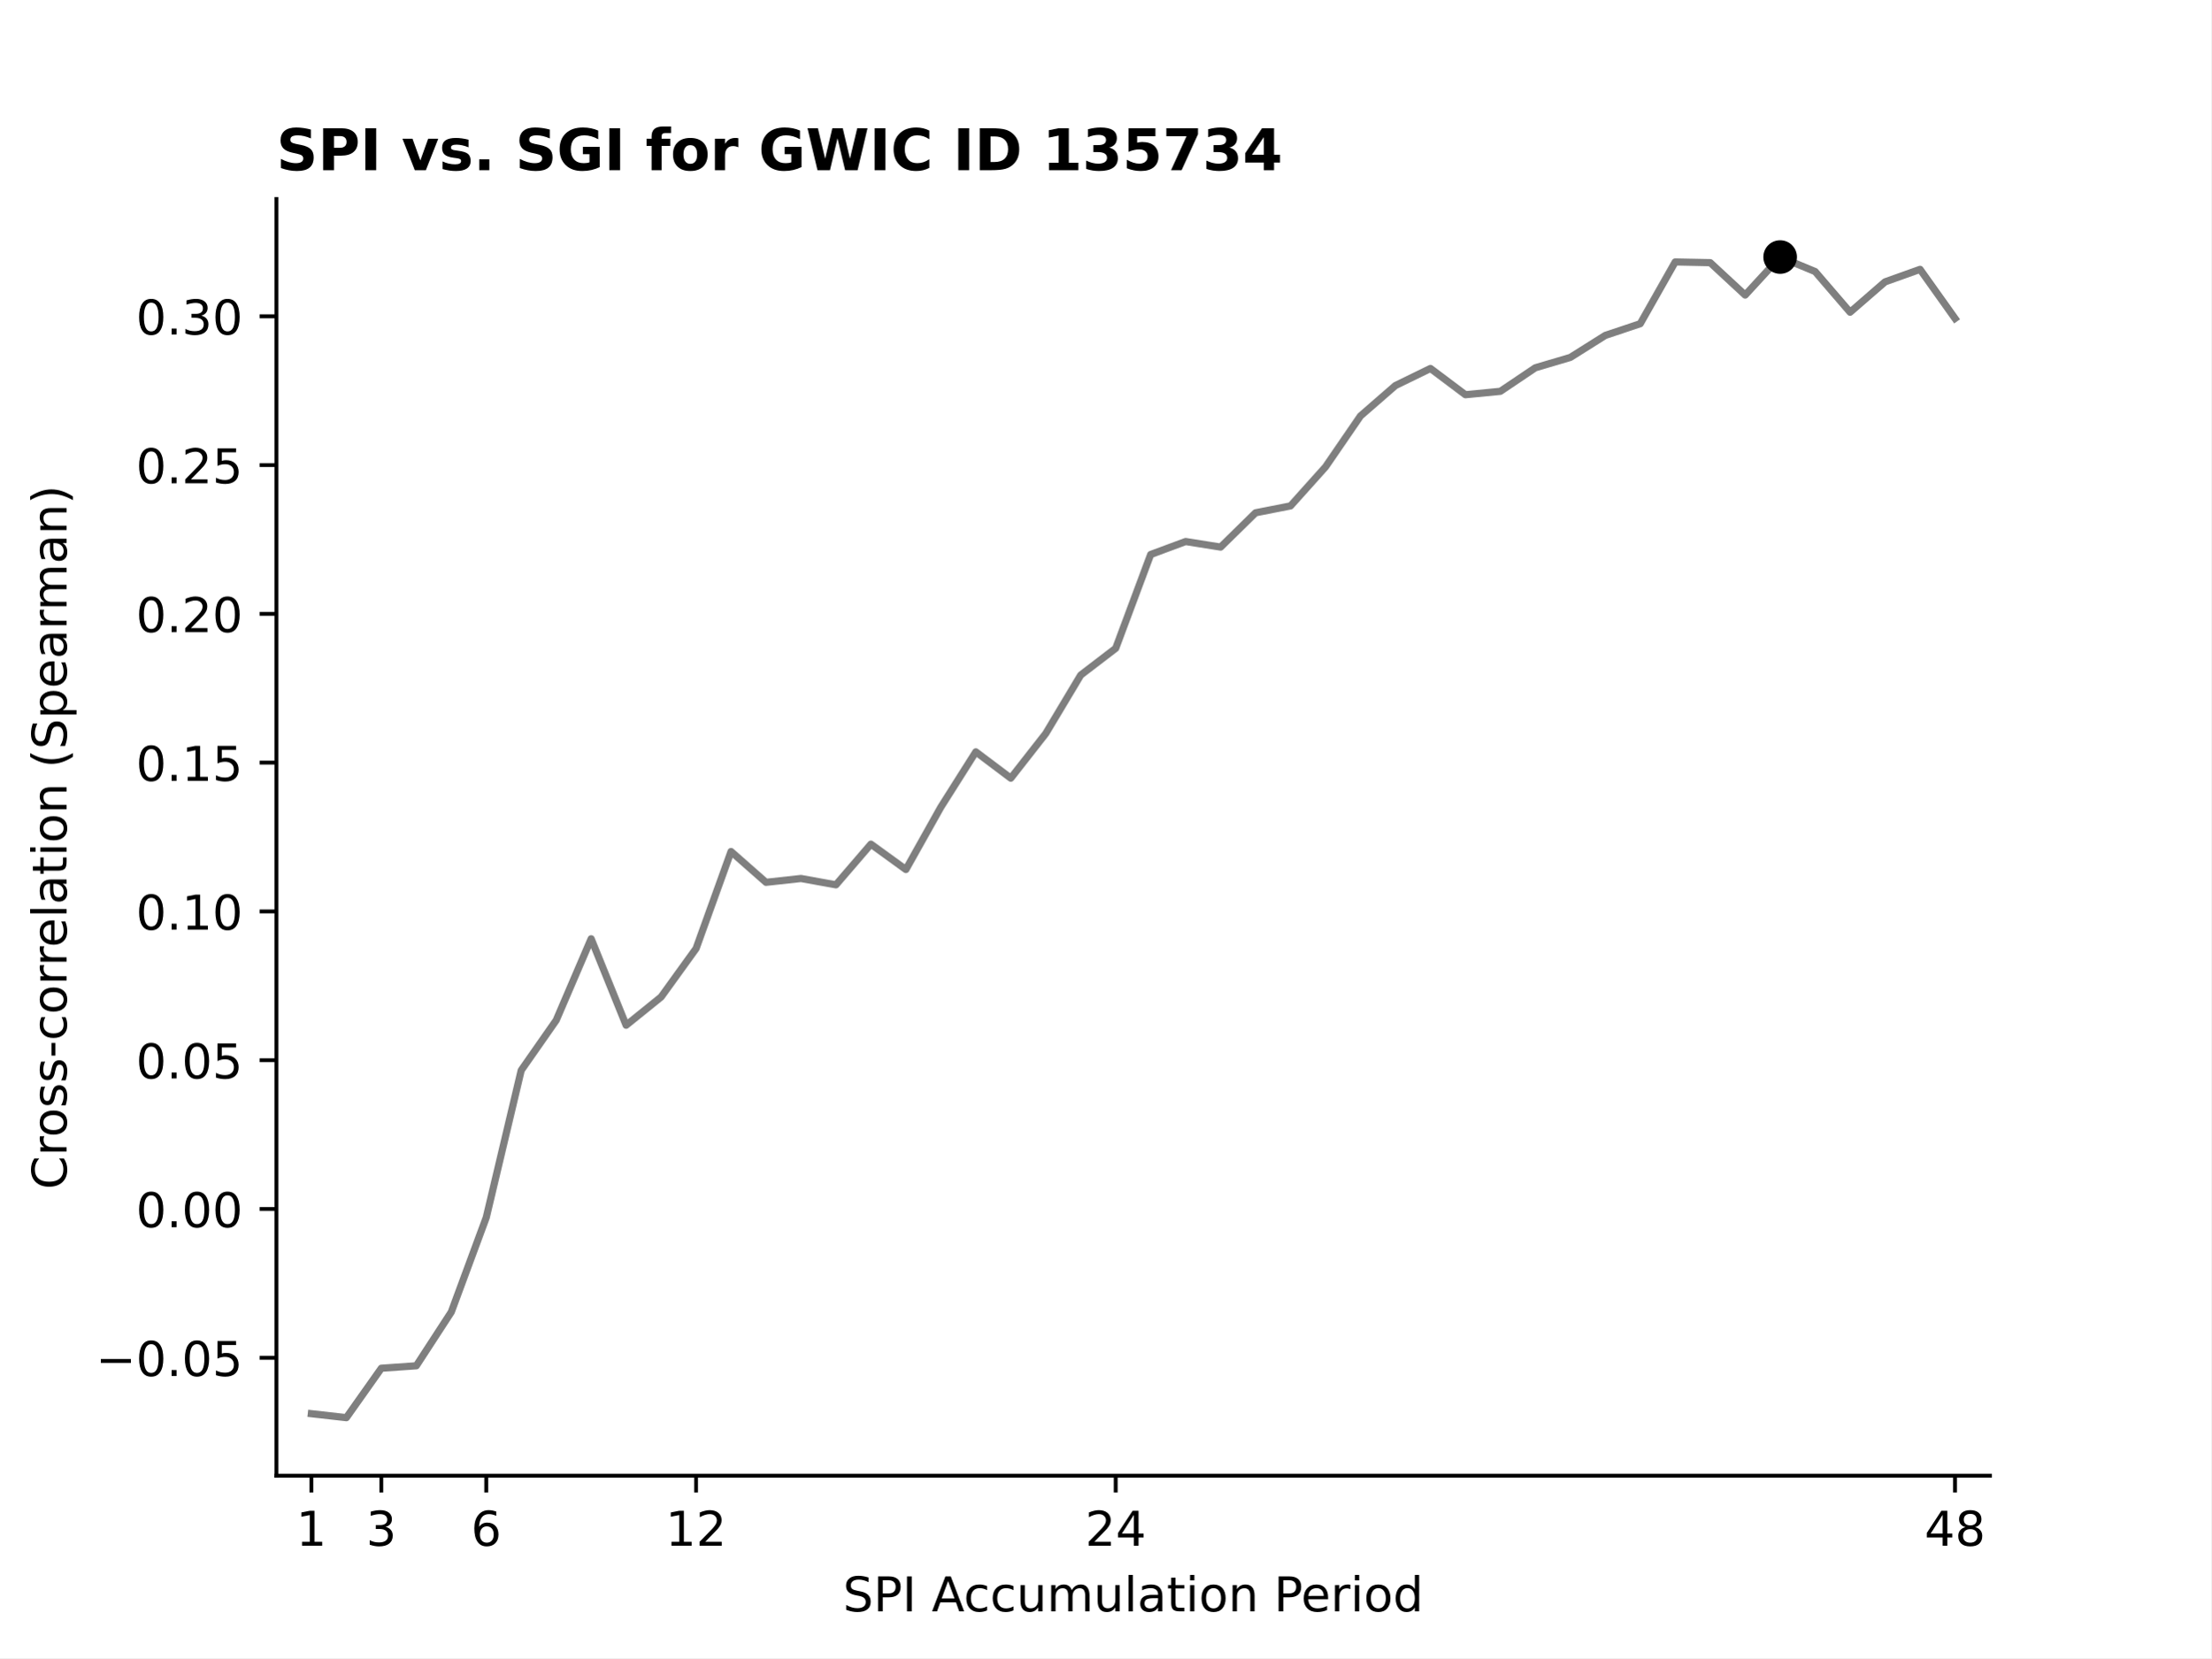
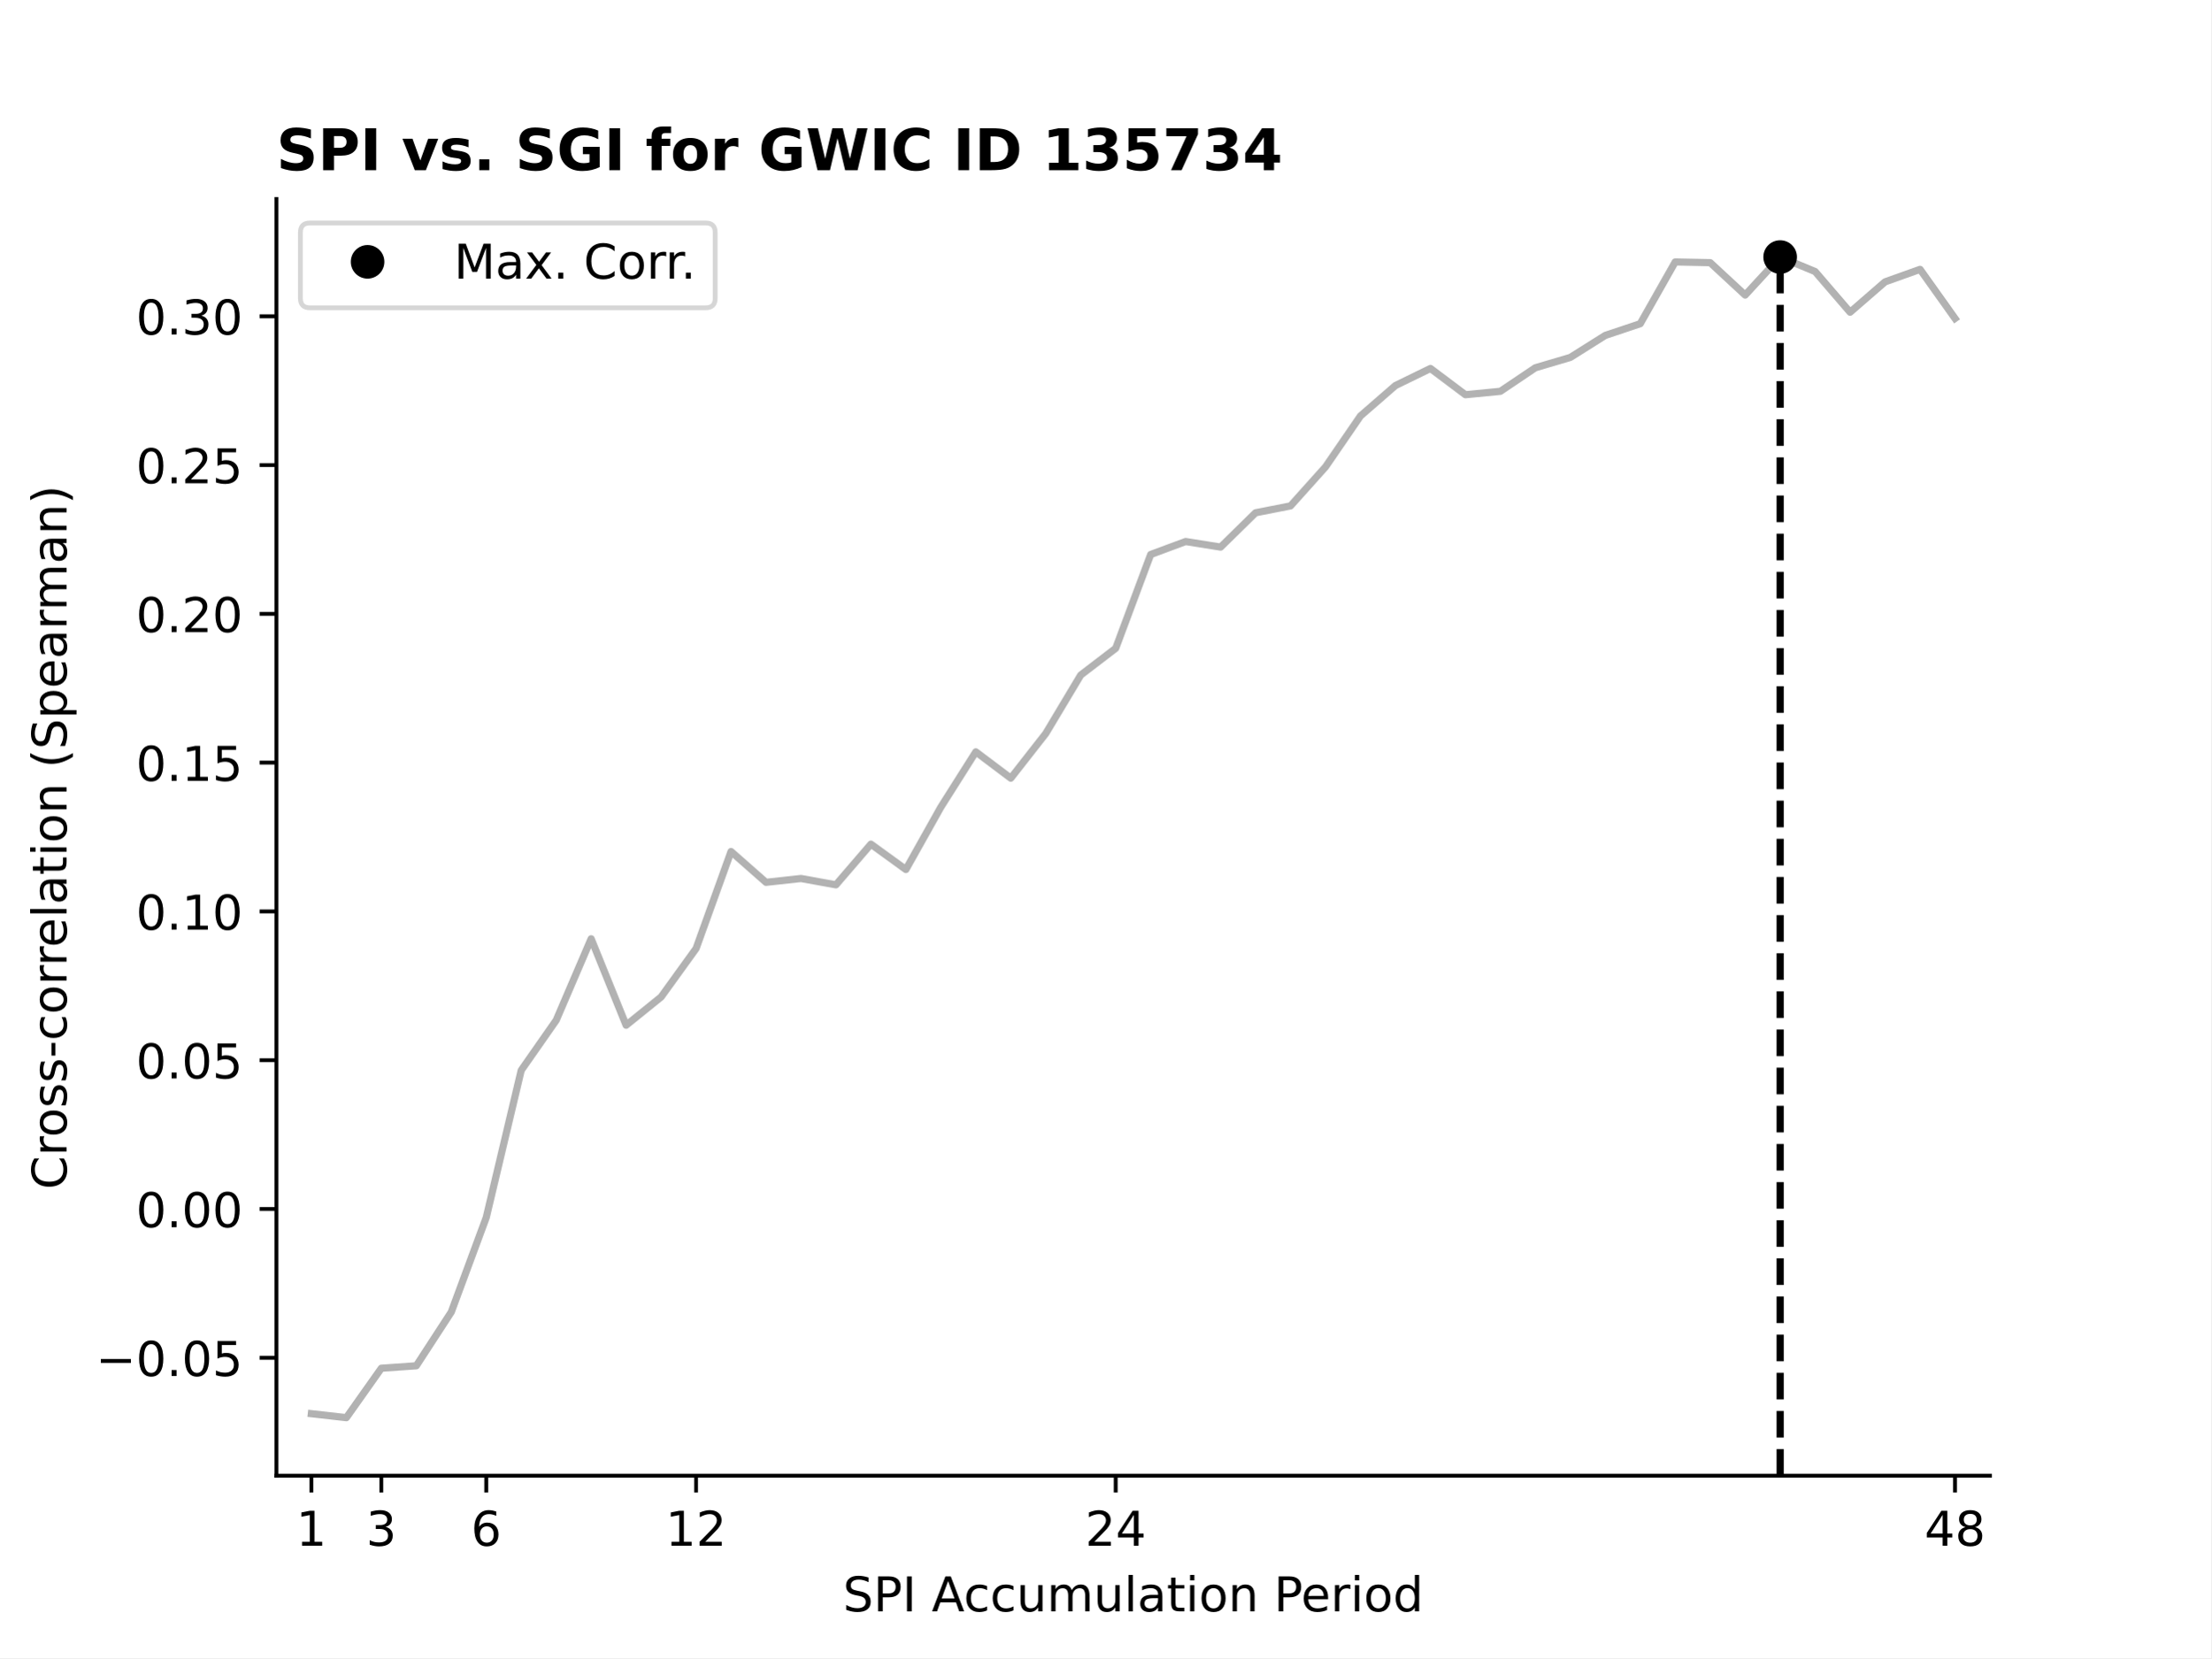
<svg xmlns="http://www.w3.org/2000/svg" xmlns:xlink="http://www.w3.org/1999/xlink" width="460.8pt" height="345.6pt" viewBox="0 0 460.8 345.6" version="1.1">
  <defs>
    <style type="text/css">*{stroke-linejoin: round; stroke-linecap: butt}</style>
  </defs>
  <g id="figure_1">
    <g id="patch_1">
      <path d="M 0 345.6  L 460.8 345.6  L 460.8 0  L 0 0  z " style="fill: #ffffff" />
    </g>
    <g id="axes_1">
      <g id="patch_2">
        <path d="M 57.6 307.584  L 414.72 307.584  L 414.72 41.472  L 57.6 41.472  z " style="fill: #ffffff" />
      </g>
      <g id="matplotlib.axis_1">
        <g id="xtick_1">
          <g id="line2d_1">
            <defs>
-               <path id="m6ab7c22b08" d="M 0 0  L 0 3.5  " style="stroke: #000000; stroke-width: 0.8" />
+               <path id="m0b959e7c39" d="M 0 0  L 0 3.5  " style="stroke: #000000; stroke-width: 0.8" />
            </defs>
            <g>
-               <use xlink:href="#m6ab7c22b08" x="64.888" y="307.584" style="stroke: #000000; stroke-width: 0.8" />
+               <use xlink:href="#m0b959e7c39" x="64.888" y="307.584" style="stroke: #000000; stroke-width: 0.8" />
            </g>
          </g>
          <g id="text_1">
            <g transform="translate(61.70691 322.1824) scale(0.1 -0.1)">
              <defs>
                <path id="DejaVuSans-31" d="M 794 531  L 1825 531  L 1825 4091  L 703 3866  L 703 4441  L 1819 4666  L 2450 4666  L 2450 531  L 3481 531  L 3481 0  L 794 0  L 794 531  z " transform="scale(0.015625)" />
              </defs>
              <use xlink:href="#DejaVuSans-31" />
            </g>
          </g>
        </g>
        <g id="xtick_2">
          <g id="line2d_2">
            <g>
-               <use xlink:href="#m6ab7c22b08" x="79.464" y="307.584" style="stroke: #000000; stroke-width: 0.8" />
+               <use xlink:href="#m0b959e7c39" x="79.464" y="307.584" style="stroke: #000000; stroke-width: 0.8" />
            </g>
          </g>
          <g id="text_2">
            <g transform="translate(76.28324 322.1824) scale(0.1 -0.1)">
              <defs>
                <path id="DejaVuSans-33" d="M 2597 2516  Q 3050 2419 3304 2112  Q 3559 1806 3559 1356  Q 3559 666 3084 287  Q 2609 -91 1734 -91  Q 1441 -91 1130 -33  Q 819 25 488 141  L 488 750  Q 750 597 1062 519  Q 1375 441 1716 441  Q 2309 441 2620 675  Q 2931 909 2931 1356  Q 2931 1769 2642 2001  Q 2353 2234 1838 2234  L 1294 2234  L 1294 2753  L 1863 2753  Q 2328 2753 2575 2939  Q 2822 3125 2822 3475  Q 2822 3834 2567 4026  Q 2313 4219 1838 4219  Q 1578 4219 1281 4162  Q 984 4106 628 3988  L 628 4550  Q 988 4650 1302 4700  Q 1616 4750 1894 4750  Q 2613 4750 3031 4423  Q 3450 4097 3450 3541  Q 3450 3153 3228 2886  Q 3006 2619 2597 2516  z " transform="scale(0.015625)" />
              </defs>
              <use xlink:href="#DejaVuSans-33" />
            </g>
          </g>
        </g>
        <g id="xtick_3">
          <g id="line2d_3">
            <g>
-               <use xlink:href="#m6ab7c22b08" x="101.329" y="307.584" style="stroke: #000000; stroke-width: 0.8" />
+               <use xlink:href="#m0b959e7c39" x="101.329" y="307.584" style="stroke: #000000; stroke-width: 0.8" />
            </g>
          </g>
          <g id="text_3">
            <g transform="translate(98.14773 322.1824) scale(0.1 -0.1)">
              <defs>
                <path id="DejaVuSans-36" d="M 2113 2584  Q 1688 2584 1439 2293  Q 1191 2003 1191 1497  Q 1191 994 1439 701  Q 1688 409 2113 409  Q 2538 409 2786 701  Q 3034 994 3034 1497  Q 3034 2003 2786 2293  Q 2538 2584 2113 2584  z M 3366 4563  L 3366 3988  Q 3128 4100 2886 4159  Q 2644 4219 2406 4219  Q 1781 4219 1451 3797  Q 1122 3375 1075 2522  Q 1259 2794 1537 2939  Q 1816 3084 2150 3084  Q 2853 3084 3261 2657  Q 3669 2231 3669 1497  Q 3669 778 3244 343  Q 2819 -91 2113 -91  Q 1303 -91 875 529  Q 447 1150 447 2328  Q 447 3434 972 4092  Q 1497 4750 2381 4750  Q 2619 4750 2861 4703  Q 3103 4656 3366 4563  z " transform="scale(0.015625)" />
              </defs>
              <use xlink:href="#DejaVuSans-36" />
            </g>
          </g>
        </g>
        <g id="xtick_4">
          <g id="line2d_4">
            <g>
-               <use xlink:href="#m6ab7c22b08" x="145.058" y="307.584" style="stroke: #000000; stroke-width: 0.8" />
+               <use xlink:href="#m0b959e7c39" x="145.058" y="307.584" style="stroke: #000000; stroke-width: 0.8" />
            </g>
          </g>
          <g id="text_4">
            <g transform="translate(138.6955 322.1824) scale(0.1 -0.1)">
              <defs>
                <path id="DejaVuSans-32" d="M 1228 531  L 3431 531  L 3431 0  L 469 0  L 469 531  Q 828 903 1448 1529  Q 2069 2156 2228 2338  Q 2531 2678 2651 2914  Q 2772 3150 2772 3378  Q 2772 3750 2511 3984  Q 2250 4219 1831 4219  Q 1534 4219 1204 4116  Q 875 4013 500 3803  L 500 4441  Q 881 4594 1212 4672  Q 1544 4750 1819 4750  Q 2544 4750 2975 4387  Q 3406 4025 3406 3419  Q 3406 3131 3298 2873  Q 3191 2616 2906 2266  Q 2828 2175 2409 1742  Q 1991 1309 1228 531  z " transform="scale(0.015625)" />
              </defs>
              <use xlink:href="#DejaVuSans-31" />
              <use xlink:href="#DejaVuSans-32" x="63.623" />
            </g>
          </g>
        </g>
        <g id="xtick_5">
          <g id="line2d_5">
            <g>
-               <use xlink:href="#m6ab7c22b08" x="232.516" y="307.584" style="stroke: #000000; stroke-width: 0.8" />
+               <use xlink:href="#m0b959e7c39" x="232.516" y="307.584" style="stroke: #000000; stroke-width: 0.8" />
            </g>
          </g>
          <g id="text_5">
            <g transform="translate(226.1534 322.1824) scale(0.1 -0.1)">
              <defs>
                <path id="DejaVuSans-34" d="M 2419 4116  L 825 1625  L 2419 1625  L 2419 4116  z M 2253 4666  L 3047 4666  L 3047 1625  L 3713 1625  L 3713 1100  L 3047 1100  L 3047 0  L 2419 0  L 2419 1100  L 313 1100  L 313 1709  L 2253 4666  z " transform="scale(0.015625)" />
              </defs>
              <use xlink:href="#DejaVuSans-32" />
              <use xlink:href="#DejaVuSans-34" x="63.623" />
            </g>
          </g>
        </g>
        <g id="xtick_6">
          <g id="line2d_6">
            <g>
-               <use xlink:href="#m6ab7c22b08" x="407.432" y="307.584" style="stroke: #000000; stroke-width: 0.8" />
+               <use xlink:href="#m0b959e7c39" x="407.432" y="307.584" style="stroke: #000000; stroke-width: 0.8" />
            </g>
          </g>
          <g id="text_6">
            <g transform="translate(401.0693 322.1824) scale(0.1 -0.1)">
              <defs>
                <path id="DejaVuSans-38" d="M 2034 2216  Q 1584 2216 1326 1975  Q 1069 1734 1069 1313  Q 1069 891 1326 650  Q 1584 409 2034 409  Q 2484 409 2743 651  Q 3003 894 3003 1313  Q 3003 1734 2745 1975  Q 2488 2216 2034 2216  z M 1403 2484  Q 997 2584 770 2862  Q 544 3141 544 3541  Q 544 4100 942 4425  Q 1341 4750 2034 4750  Q 2731 4750 3128 4425  Q 3525 4100 3525 3541  Q 3525 3141 3298 2862  Q 3072 2584 2669 2484  Q 3125 2378 3379 2068  Q 3634 1759 3634 1313  Q 3634 634 3220 271  Q 2806 -91 2034 -91  Q 1263 -91 848 271  Q 434 634 434 1313  Q 434 1759 690 2068  Q 947 2378 1403 2484  z M 1172 3481  Q 1172 3119 1398 2916  Q 1625 2713 2034 2713  Q 2441 2713 2670 2916  Q 2900 3119 2900 3481  Q 2900 3844 2670 4047  Q 2441 4250 2034 4250  Q 1625 4250 1398 4047  Q 1172 3844 1172 3481  z " transform="scale(0.015625)" />
              </defs>
              <use xlink:href="#DejaVuSans-34" />
              <use xlink:href="#DejaVuSans-38" x="63.623" />
            </g>
          </g>
        </g>
        <g id="text_7">
          <g transform="translate(175.66 335.8606) scale(0.1 -0.1)">
            <defs>
              <path id="DejaVuSans-53" d="M 3425 4513  L 3425 3897  Q 3066 4069 2747 4153  Q 2428 4238 2131 4238  Q 1616 4238 1336 4038  Q 1056 3838 1056 3469  Q 1056 3159 1242 3001  Q 1428 2844 1947 2747  L 2328 2669  Q 3034 2534 3370 2195  Q 3706 1856 3706 1288  Q 3706 609 3251 259  Q 2797 -91 1919 -91  Q 1588 -91 1214 -16  Q 841 59 441 206  L 441 856  Q 825 641 1194 531  Q 1563 422 1919 422  Q 2459 422 2753 634  Q 3047 847 3047 1241  Q 3047 1584 2836 1778  Q 2625 1972 2144 2069  L 1759 2144  Q 1053 2284 737 2584  Q 422 2884 422 3419  Q 422 4038 858 4394  Q 1294 4750 2059 4750  Q 2388 4750 2728 4690  Q 3069 4631 3425 4513  z " transform="scale(0.015625)" />
              <path id="DejaVuSans-50" d="M 1259 4147  L 1259 2394  L 2053 2394  Q 2494 2394 2734 2622  Q 2975 2850 2975 3272  Q 2975 3691 2734 3919  Q 2494 4147 2053 4147  L 1259 4147  z M 628 4666  L 2053 4666  Q 2838 4666 3239 4311  Q 3641 3956 3641 3272  Q 3641 2581 3239 2228  Q 2838 1875 2053 1875  L 1259 1875  L 1259 0  L 628 0  L 628 4666  z " transform="scale(0.015625)" />
              <path id="DejaVuSans-49" d="M 628 4666  L 1259 4666  L 1259 0  L 628 0  L 628 4666  z " transform="scale(0.015625)" />
              <path id="DejaVuSans-20" transform="scale(0.015625)" />
              <path id="DejaVuSans-41" d="M 2188 4044  L 1331 1722  L 3047 1722  L 2188 4044  z M 1831 4666  L 2547 4666  L 4325 0  L 3669 0  L 3244 1197  L 1141 1197  L 716 0  L 50 0  L 1831 4666  z " transform="scale(0.015625)" />
              <path id="DejaVuSans-63" d="M 3122 3366  L 3122 2828  Q 2878 2963 2633 3030  Q 2388 3097 2138 3097  Q 1578 3097 1268 2742  Q 959 2388 959 1747  Q 959 1106 1268 751  Q 1578 397 2138 397  Q 2388 397 2633 464  Q 2878 531 3122 666  L 3122 134  Q 2881 22 2623 -34  Q 2366 -91 2075 -91  Q 1284 -91 818 406  Q 353 903 353 1747  Q 353 2603 823 3093  Q 1294 3584 2113 3584  Q 2378 3584 2631 3529  Q 2884 3475 3122 3366  z " transform="scale(0.015625)" />
              <path id="DejaVuSans-75" d="M 544 1381  L 544 3500  L 1119 3500  L 1119 1403  Q 1119 906 1312 657  Q 1506 409 1894 409  Q 2359 409 2629 706  Q 2900 1003 2900 1516  L 2900 3500  L 3475 3500  L 3475 0  L 2900 0  L 2900 538  Q 2691 219 2414 64  Q 2138 -91 1772 -91  Q 1169 -91 856 284  Q 544 659 544 1381  z M 1991 3584  L 1991 3584  z " transform="scale(0.015625)" />
              <path id="DejaVuSans-6d" d="M 3328 2828  Q 3544 3216 3844 3400  Q 4144 3584 4550 3584  Q 5097 3584 5394 3201  Q 5691 2819 5691 2113  L 5691 0  L 5113 0  L 5113 2094  Q 5113 2597 4934 2840  Q 4756 3084 4391 3084  Q 3944 3084 3684 2787  Q 3425 2491 3425 1978  L 3425 0  L 2847 0  L 2847 2094  Q 2847 2600 2669 2842  Q 2491 3084 2119 3084  Q 1678 3084 1418 2786  Q 1159 2488 1159 1978  L 1159 0  L 581 0  L 581 3500  L 1159 3500  L 1159 2956  Q 1356 3278 1631 3431  Q 1906 3584 2284 3584  Q 2666 3584 2933 3390  Q 3200 3197 3328 2828  z " transform="scale(0.015625)" />
              <path id="DejaVuSans-6c" d="M 603 4863  L 1178 4863  L 1178 0  L 603 0  L 603 4863  z " transform="scale(0.015625)" />
              <path id="DejaVuSans-61" d="M 2194 1759  Q 1497 1759 1228 1600  Q 959 1441 959 1056  Q 959 750 1161 570  Q 1363 391 1709 391  Q 2188 391 2477 730  Q 2766 1069 2766 1631  L 2766 1759  L 2194 1759  z M 3341 1997  L 3341 0  L 2766 0  L 2766 531  Q 2569 213 2275 61  Q 1981 -91 1556 -91  Q 1019 -91 701 211  Q 384 513 384 1019  Q 384 1609 779 1909  Q 1175 2209 1959 2209  L 2766 2209  L 2766 2266  Q 2766 2663 2505 2880  Q 2244 3097 1772 3097  Q 1472 3097 1187 3025  Q 903 2953 641 2809  L 641 3341  Q 956 3463 1253 3523  Q 1550 3584 1831 3584  Q 2591 3584 2966 3190  Q 3341 2797 3341 1997  z " transform="scale(0.015625)" />
              <path id="DejaVuSans-74" d="M 1172 4494  L 1172 3500  L 2356 3500  L 2356 3053  L 1172 3053  L 1172 1153  Q 1172 725 1289 603  Q 1406 481 1766 481  L 2356 481  L 2356 0  L 1766 0  Q 1100 0 847 248  Q 594 497 594 1153  L 594 3053  L 172 3053  L 172 3500  L 594 3500  L 594 4494  L 1172 4494  z " transform="scale(0.015625)" />
              <path id="DejaVuSans-69" d="M 603 3500  L 1178 3500  L 1178 0  L 603 0  L 603 3500  z M 603 4863  L 1178 4863  L 1178 4134  L 603 4134  L 603 4863  z " transform="scale(0.015625)" />
              <path id="DejaVuSans-6f" d="M 1959 3097  Q 1497 3097 1228 2736  Q 959 2375 959 1747  Q 959 1119 1226 758  Q 1494 397 1959 397  Q 2419 397 2687 759  Q 2956 1122 2956 1747  Q 2956 2369 2687 2733  Q 2419 3097 1959 3097  z M 1959 3584  Q 2709 3584 3137 3096  Q 3566 2609 3566 1747  Q 3566 888 3137 398  Q 2709 -91 1959 -91  Q 1206 -91 779 398  Q 353 888 353 1747  Q 353 2609 779 3096  Q 1206 3584 1959 3584  z " transform="scale(0.015625)" />
              <path id="DejaVuSans-6e" d="M 3513 2113  L 3513 0  L 2938 0  L 2938 2094  Q 2938 2591 2744 2837  Q 2550 3084 2163 3084  Q 1697 3084 1428 2787  Q 1159 2491 1159 1978  L 1159 0  L 581 0  L 581 3500  L 1159 3500  L 1159 2956  Q 1366 3272 1645 3428  Q 1925 3584 2291 3584  Q 2894 3584 3203 3211  Q 3513 2838 3513 2113  z " transform="scale(0.015625)" />
              <path id="DejaVuSans-65" d="M 3597 1894  L 3597 1613  L 953 1613  Q 991 1019 1311 708  Q 1631 397 2203 397  Q 2534 397 2845 478  Q 3156 559 3463 722  L 3463 178  Q 3153 47 2828 -22  Q 2503 -91 2169 -91  Q 1331 -91 842 396  Q 353 884 353 1716  Q 353 2575 817 3079  Q 1281 3584 2069 3584  Q 2775 3584 3186 3129  Q 3597 2675 3597 1894  z M 3022 2063  Q 3016 2534 2758 2815  Q 2500 3097 2075 3097  Q 1594 3097 1305 2825  Q 1016 2553 972 2059  L 3022 2063  z " transform="scale(0.015625)" />
              <path id="DejaVuSans-72" d="M 2631 2963  Q 2534 3019 2420 3045  Q 2306 3072 2169 3072  Q 1681 3072 1420 2755  Q 1159 2438 1159 1844  L 1159 0  L 581 0  L 581 3500  L 1159 3500  L 1159 2956  Q 1341 3275 1631 3429  Q 1922 3584 2338 3584  Q 2397 3584 2469 3576  Q 2541 3569 2628 3553  L 2631 2963  z " transform="scale(0.015625)" />
              <path id="DejaVuSans-64" d="M 2906 2969  L 2906 4863  L 3481 4863  L 3481 0  L 2906 0  L 2906 525  Q 2725 213 2448 61  Q 2172 -91 1784 -91  Q 1150 -91 751 415  Q 353 922 353 1747  Q 353 2572 751 3078  Q 1150 3584 1784 3584  Q 2172 3584 2448 3432  Q 2725 3281 2906 2969  z M 947 1747  Q 947 1113 1208 752  Q 1469 391 1925 391  Q 2381 391 2643 752  Q 2906 1113 2906 1747  Q 2906 2381 2643 2742  Q 2381 3103 1925 3103  Q 1469 3103 1208 2742  Q 947 2381 947 1747  z " transform="scale(0.015625)" />
            </defs>
            <use xlink:href="#DejaVuSans-53" />
            <use xlink:href="#DejaVuSans-50" x="63.477" />
            <use xlink:href="#DejaVuSans-49" x="123.779" />
            <use xlink:href="#DejaVuSans-20" x="153.271" />
            <use xlink:href="#DejaVuSans-41" x="185.059" />
            <use xlink:href="#DejaVuSans-63" x="251.717" />
            <use xlink:href="#DejaVuSans-63" x="306.697" />
            <use xlink:href="#DejaVuSans-75" x="361.678" />
            <use xlink:href="#DejaVuSans-6d" x="425.057" />
            <use xlink:href="#DejaVuSans-75" x="522.469" />
            <use xlink:href="#DejaVuSans-6c" x="585.848" />
            <use xlink:href="#DejaVuSans-61" x="613.631" />
            <use xlink:href="#DejaVuSans-74" x="674.91" />
            <use xlink:href="#DejaVuSans-69" x="714.119" />
            <use xlink:href="#DejaVuSans-6f" x="741.902" />
            <use xlink:href="#DejaVuSans-6e" x="803.084" />
            <use xlink:href="#DejaVuSans-20" x="866.463" />
            <use xlink:href="#DejaVuSans-50" x="898.25" />
            <use xlink:href="#DejaVuSans-65" x="954.928" />
            <use xlink:href="#DejaVuSans-72" x="1016.451" />
            <use xlink:href="#DejaVuSans-69" x="1057.564" />
            <use xlink:href="#DejaVuSans-6f" x="1085.348" />
            <use xlink:href="#DejaVuSans-64" x="1146.529" />
          </g>
        </g>
      </g>
      <g id="matplotlib.axis_2">
        <g id="ytick_1">
          <g id="line2d_7">
            <defs>
-               <path id="m9a0819b11c" d="M 0 0  L -3.5 0  " style="stroke: #000000; stroke-width: 0.8" />
+               <path id="m7f669c2d01" d="M 0 0  L -3.5 0  " style="stroke: #000000; stroke-width: 0.8" />
            </defs>
            <g>
-               <use xlink:href="#m9a0819b11c" x="57.6" y="283.007" style="stroke: #000000; stroke-width: 0.8" />
+               <use xlink:href="#m7f669c2d01" x="57.6" y="283.007" style="stroke: #000000; stroke-width: 0.8" />
            </g>
          </g>
          <g id="text_8">
            <g transform="translate(19.95469 286.8061) scale(0.1 -0.1)">
              <defs>
                <path id="DejaVuSans-2212" d="M 678 2272  L 4684 2272  L 4684 1741  L 678 1741  L 678 2272  z " transform="scale(0.015625)" />
                <path id="DejaVuSans-30" d="M 2034 4250  Q 1547 4250 1301 3770  Q 1056 3291 1056 2328  Q 1056 1369 1301 889  Q 1547 409 2034 409  Q 2525 409 2770 889  Q 3016 1369 3016 2328  Q 3016 3291 2770 3770  Q 2525 4250 2034 4250  z M 2034 4750  Q 2819 4750 3233 4129  Q 3647 3509 3647 2328  Q 3647 1150 3233 529  Q 2819 -91 2034 -91  Q 1250 -91 836 529  Q 422 1150 422 2328  Q 422 3509 836 4129  Q 1250 4750 2034 4750  z " transform="scale(0.015625)" />
                <path id="DejaVuSans-2e" d="M 684 794  L 1344 794  L 1344 0  L 684 0  L 684 794  z " transform="scale(0.015625)" />
                <path id="DejaVuSans-35" d="M 691 4666  L 3169 4666  L 3169 4134  L 1269 4134  L 1269 2991  Q 1406 3038 1543 3061  Q 1681 3084 1819 3084  Q 2600 3084 3056 2656  Q 3513 2228 3513 1497  Q 3513 744 3044 326  Q 2575 -91 1722 -91  Q 1428 -91 1123 -41  Q 819 9 494 109  L 494 744  Q 775 591 1075 516  Q 1375 441 1709 441  Q 2250 441 2565 725  Q 2881 1009 2881 1497  Q 2881 1984 2565 2268  Q 2250 2553 1709 2553  Q 1456 2553 1204 2497  Q 953 2441 691 2322  L 691 4666  z " transform="scale(0.015625)" />
              </defs>
              <use xlink:href="#DejaVuSans-2212" />
              <use xlink:href="#DejaVuSans-30" x="83.789" />
              <use xlink:href="#DejaVuSans-2e" x="147.412" />
              <use xlink:href="#DejaVuSans-30" x="179.199" />
              <use xlink:href="#DejaVuSans-35" x="242.822" />
            </g>
          </g>
        </g>
        <g id="ytick_2">
          <g id="line2d_8">
            <g>
-               <use xlink:href="#m9a0819b11c" x="57.6" y="251.994" style="stroke: #000000; stroke-width: 0.8" />
+               <use xlink:href="#m7f669c2d01" x="57.6" y="251.994" style="stroke: #000000; stroke-width: 0.8" />
            </g>
          </g>
          <g id="text_9">
            <g transform="translate(28.33438 255.7932) scale(0.1 -0.1)">
              <use xlink:href="#DejaVuSans-30" />
              <use xlink:href="#DejaVuSans-2e" x="63.623" />
              <use xlink:href="#DejaVuSans-30" x="95.41" />
              <use xlink:href="#DejaVuSans-30" x="159.033" />
            </g>
          </g>
        </g>
        <g id="ytick_3">
          <g id="line2d_9">
            <g>
-               <use xlink:href="#m9a0819b11c" x="57.6" y="220.981" style="stroke: #000000; stroke-width: 0.8" />
+               <use xlink:href="#m7f669c2d01" x="57.6" y="220.981" style="stroke: #000000; stroke-width: 0.8" />
            </g>
          </g>
          <g id="text_10">
            <g transform="translate(28.33438 224.7802) scale(0.1 -0.1)">
              <use xlink:href="#DejaVuSans-30" />
              <use xlink:href="#DejaVuSans-2e" x="63.623" />
              <use xlink:href="#DejaVuSans-30" x="95.41" />
              <use xlink:href="#DejaVuSans-35" x="159.033" />
            </g>
          </g>
        </g>
        <g id="ytick_4">
          <g id="line2d_10">
            <g>
-               <use xlink:href="#m9a0819b11c" x="57.6" y="189.968" style="stroke: #000000; stroke-width: 0.8" />
+               <use xlink:href="#m7f669c2d01" x="57.6" y="189.968" style="stroke: #000000; stroke-width: 0.8" />
            </g>
          </g>
          <g id="text_11">
            <g transform="translate(28.33438 193.7672) scale(0.1 -0.1)">
              <use xlink:href="#DejaVuSans-30" />
              <use xlink:href="#DejaVuSans-2e" x="63.623" />
              <use xlink:href="#DejaVuSans-31" x="95.41" />
              <use xlink:href="#DejaVuSans-30" x="159.033" />
            </g>
          </g>
        </g>
        <g id="ytick_5">
          <g id="line2d_11">
            <g>
-               <use xlink:href="#m9a0819b11c" x="57.6" y="158.955" style="stroke: #000000; stroke-width: 0.8" />
+               <use xlink:href="#m7f669c2d01" x="57.6" y="158.955" style="stroke: #000000; stroke-width: 0.8" />
            </g>
          </g>
          <g id="text_12">
            <g transform="translate(28.33438 162.7543) scale(0.1 -0.1)">
              <use xlink:href="#DejaVuSans-30" />
              <use xlink:href="#DejaVuSans-2e" x="63.623" />
              <use xlink:href="#DejaVuSans-31" x="95.41" />
              <use xlink:href="#DejaVuSans-35" x="159.033" />
            </g>
          </g>
        </g>
        <g id="ytick_6">
          <g id="line2d_12">
            <g>
-               <use xlink:href="#m9a0819b11c" x="57.6" y="127.942" style="stroke: #000000; stroke-width: 0.8" />
+               <use xlink:href="#m7f669c2d01" x="57.6" y="127.942" style="stroke: #000000; stroke-width: 0.8" />
            </g>
          </g>
          <g id="text_13">
            <g transform="translate(28.33438 131.7413) scale(0.1 -0.1)">
              <use xlink:href="#DejaVuSans-30" />
              <use xlink:href="#DejaVuSans-2e" x="63.623" />
              <use xlink:href="#DejaVuSans-32" x="95.41" />
              <use xlink:href="#DejaVuSans-30" x="159.033" />
            </g>
          </g>
        </g>
        <g id="ytick_7">
          <g id="line2d_13">
            <g>
-               <use xlink:href="#m9a0819b11c" x="57.6" y="96.929" style="stroke: #000000; stroke-width: 0.8" />
+               <use xlink:href="#m7f669c2d01" x="57.6" y="96.929" style="stroke: #000000; stroke-width: 0.8" />
            </g>
          </g>
          <g id="text_14">
            <g transform="translate(28.33438 100.7284) scale(0.1 -0.1)">
              <use xlink:href="#DejaVuSans-30" />
              <use xlink:href="#DejaVuSans-2e" x="63.623" />
              <use xlink:href="#DejaVuSans-32" x="95.41" />
              <use xlink:href="#DejaVuSans-35" x="159.033" />
            </g>
          </g>
        </g>
        <g id="ytick_8">
          <g id="line2d_14">
            <g>
-               <use xlink:href="#m9a0819b11c" x="57.6" y="65.916" style="stroke: #000000; stroke-width: 0.8" />
+               <use xlink:href="#m7f669c2d01" x="57.6" y="65.916" style="stroke: #000000; stroke-width: 0.8" />
            </g>
          </g>
          <g id="text_15">
            <g transform="translate(28.33438 69.71543) scale(0.1 -0.1)">
              <use xlink:href="#DejaVuSans-30" />
              <use xlink:href="#DejaVuSans-2e" x="63.623" />
              <use xlink:href="#DejaVuSans-33" x="95.41" />
              <use xlink:href="#DejaVuSans-30" x="159.033" />
            </g>
          </g>
        </g>
        <g id="text_16">
          <g transform="translate(13.875 247.9124) rotate(-90) scale(0.1 -0.1)">
            <defs>
              <path id="DejaVuSans-43" d="M 4122 4306  L 4122 3641  Q 3803 3938 3442 4084  Q 3081 4231 2675 4231  Q 1875 4231 1450 3742  Q 1025 3253 1025 2328  Q 1025 1406 1450 917  Q 1875 428 2675 428  Q 3081 428 3442 575  Q 3803 722 4122 1019  L 4122 359  Q 3791 134 3420 21  Q 3050 -91 2638 -91  Q 1578 -91 968 557  Q 359 1206 359 2328  Q 359 3453 968 4101  Q 1578 4750 2638 4750  Q 3056 4750 3426 4639  Q 3797 4528 4122 4306  z " transform="scale(0.015625)" />
              <path id="DejaVuSans-73" d="M 2834 3397  L 2834 2853  Q 2591 2978 2328 3040  Q 2066 3103 1784 3103  Q 1356 3103 1142 2972  Q 928 2841 928 2578  Q 928 2378 1081 2264  Q 1234 2150 1697 2047  L 1894 2003  Q 2506 1872 2764 1633  Q 3022 1394 3022 966  Q 3022 478 2636 193  Q 2250 -91 1575 -91  Q 1294 -91 989 -36  Q 684 19 347 128  L 347 722  Q 666 556 975 473  Q 1284 391 1588 391  Q 1994 391 2212 530  Q 2431 669 2431 922  Q 2431 1156 2273 1281  Q 2116 1406 1581 1522  L 1381 1569  Q 847 1681 609 1914  Q 372 2147 372 2553  Q 372 3047 722 3315  Q 1072 3584 1716 3584  Q 2034 3584 2315 3537  Q 2597 3491 2834 3397  z " transform="scale(0.015625)" />
              <path id="DejaVuSans-2d" d="M 313 2009  L 1997 2009  L 1997 1497  L 313 1497  L 313 2009  z " transform="scale(0.015625)" />
              <path id="DejaVuSans-28" d="M 1984 4856  Q 1566 4138 1362 3434  Q 1159 2731 1159 2009  Q 1159 1288 1364 580  Q 1569 -128 1984 -844  L 1484 -844  Q 1016 -109 783 600  Q 550 1309 550 2009  Q 550 2706 781 3412  Q 1013 4119 1484 4856  L 1984 4856  z " transform="scale(0.015625)" />
              <path id="DejaVuSans-70" d="M 1159 525  L 1159 -1331  L 581 -1331  L 581 3500  L 1159 3500  L 1159 2969  Q 1341 3281 1617 3432  Q 1894 3584 2278 3584  Q 2916 3584 3314 3078  Q 3713 2572 3713 1747  Q 3713 922 3314 415  Q 2916 -91 2278 -91  Q 1894 -91 1617 61  Q 1341 213 1159 525  z M 3116 1747  Q 3116 2381 2855 2742  Q 2594 3103 2138 3103  Q 1681 3103 1420 2742  Q 1159 2381 1159 1747  Q 1159 1113 1420 752  Q 1681 391 2138 391  Q 2594 391 2855 752  Q 3116 1113 3116 1747  z " transform="scale(0.015625)" />
              <path id="DejaVuSans-29" d="M 513 4856  L 1013 4856  Q 1481 4119 1714 3412  Q 1947 2706 1947 2009  Q 1947 1309 1714 600  Q 1481 -109 1013 -844  L 513 -844  Q 928 -128 1133 580  Q 1338 1288 1338 2009  Q 1338 2731 1133 3434  Q 928 4138 513 4856  z " transform="scale(0.015625)" />
            </defs>
            <use xlink:href="#DejaVuSans-43" />
            <use xlink:href="#DejaVuSans-72" x="69.824" />
            <use xlink:href="#DejaVuSans-6f" x="108.688" />
            <use xlink:href="#DejaVuSans-73" x="169.869" />
            <use xlink:href="#DejaVuSans-73" x="221.969" />
            <use xlink:href="#DejaVuSans-2d" x="274.068" />
            <use xlink:href="#DejaVuSans-63" x="310.152" />
            <use xlink:href="#DejaVuSans-6f" x="365.133" />
            <use xlink:href="#DejaVuSans-72" x="426.314" />
            <use xlink:href="#DejaVuSans-72" x="465.678" />
            <use xlink:href="#DejaVuSans-65" x="504.541" />
            <use xlink:href="#DejaVuSans-6c" x="566.064" />
            <use xlink:href="#DejaVuSans-61" x="593.848" />
            <use xlink:href="#DejaVuSans-74" x="655.127" />
            <use xlink:href="#DejaVuSans-69" x="694.336" />
            <use xlink:href="#DejaVuSans-6f" x="722.119" />
            <use xlink:href="#DejaVuSans-6e" x="783.301" />
            <use xlink:href="#DejaVuSans-20" x="846.68" />
            <use xlink:href="#DejaVuSans-28" x="878.467" />
            <use xlink:href="#DejaVuSans-53" x="917.48" />
            <use xlink:href="#DejaVuSans-70" x="980.957" />
            <use xlink:href="#DejaVuSans-65" x="1044.434" />
            <use xlink:href="#DejaVuSans-61" x="1105.957" />
            <use xlink:href="#DejaVuSans-72" x="1167.236" />
            <use xlink:href="#DejaVuSans-6d" x="1206.6" />
            <use xlink:href="#DejaVuSans-61" x="1304.012" />
            <use xlink:href="#DejaVuSans-6e" x="1365.291" />
            <use xlink:href="#DejaVuSans-29" x="1428.67" />
          </g>
        </g>
      </g>
      <g id="line2d_15">
-         <path d="M 64.888 294.659  L 72.176 295.488  L 79.464 285.19  L 86.753 284.674  L 94.041 273.47  L 101.329 253.766  L 108.617 223.091  L 115.905 212.663  L 123.193 195.674  L 130.482 213.692  L 137.77 207.806  L 145.058 197.709  L 152.346 177.486  L 159.634 183.903  L 166.922 183.105  L 174.211 184.424  L 181.499 175.948  L 188.787 181.233  L 196.075 168.229  L 203.363 156.708  L 210.651 162.196  L 217.94 152.884  L 225.228 140.701  L 232.516 135.124  L 239.804 115.572  L 247.092 112.866  L 254.38 114.028  L 261.669 106.875  L 268.957 105.44  L 276.245 97.308  L 283.533 86.691  L 290.821 80.352  L 298.109 76.796  L 305.398 82.268  L 312.686 81.555  L 319.974 76.65  L 327.262 74.492  L 334.55 69.905  L 341.838 67.463  L 349.127 54.589  L 356.415 54.741  L 363.703 61.495  L 370.991 53.568  L 378.279 56.594  L 385.567 65.07  L 392.856 58.743  L 400.144 56.137  L 407.432 66.369  " clip-path="url(#pf4d5eb09ec)" style="fill: none; stroke: #7f7f7f; stroke-width: 1.5; stroke-linecap: square" />
+         <path d="M 64.888 294.659  L 72.176 295.488  L 79.464 285.19  L 86.753 284.674  L 94.041 273.47  L 101.329 253.766  L 108.617 223.091  L 115.905 212.663  L 123.193 195.674  L 130.482 213.692  L 137.77 207.806  L 145.058 197.709  L 152.346 177.486  L 159.634 183.903  L 166.922 183.105  L 174.211 184.424  L 181.499 175.948  L 188.787 181.233  L 196.075 168.229  L 203.363 156.708  L 210.651 162.196  L 217.94 152.884  L 225.228 140.701  L 232.516 135.124  L 239.804 115.572  L 247.092 112.866  L 254.38 114.028  L 261.669 106.875  L 268.957 105.44  L 276.245 97.308  L 283.533 86.691  L 290.821 80.352  L 298.109 76.796  L 305.398 82.268  L 312.686 81.555  L 319.974 76.65  L 327.262 74.492  L 334.55 69.905  L 341.838 67.463  L 349.127 54.589  L 356.415 54.741  L 363.703 61.495  L 370.991 53.568  L 378.279 56.594  L 385.567 65.07  L 392.856 58.743  L 400.144 56.137  L 407.432 66.369  " clip-path="url(#p4e72692cbd)" style="fill: none; stroke: #7f7f7f; stroke-opacity: 0.6; stroke-width: 1.5; stroke-linecap: square" />
      </g>
      <g id="line2d_16">
        <defs>
-           <path id="m7367ff8f35" d="M 0 3  C 0.796 3 1.559 2.684 2.121 2.121  C 2.684 1.559 3 0.796 3 0  C 3 -0.796 2.684 -1.559 2.121 -2.121  C 1.559 -2.684 0.796 -3 0 -3  C -0.796 -3 -1.559 -2.684 -2.121 -2.121  C -2.684 -1.559 -3 -0.796 -3 0  C -3 0.796 -2.684 1.559 -2.121 2.121  C -1.559 2.684 -0.796 3 0 3  z " style="stroke: #000000" />
+           <path id="m854b882f92" d="M 0 3  C 0.796 3 1.559 2.684 2.121 2.121  C 2.684 1.559 3 0.796 3 0  C 3 -0.796 2.684 -1.559 2.121 -2.121  C 1.559 -2.684 0.796 -3 0 -3  C -0.796 -3 -1.559 -2.684 -2.121 -2.121  C -2.684 -1.559 -3 -0.796 -3 0  C -3 0.796 -2.684 1.559 -2.121 2.121  C -1.559 2.684 -0.796 3 0 3  z " style="stroke: #000000" />
        </defs>
-         <g clip-path="url(#pf4d5eb09ec)">
-           <use xlink:href="#m7367ff8f35" x="370.991" y="53.568" style="stroke: #000000" />
-         </g>
+         <g clip-path="url(#p4e72692cbd)">
+           <use xlink:href="#m854b882f92" x="370.991" y="53.568" style="stroke: #000000" />
+         </g>
+       </g>
+       <g id="line2d_17">
+         <path d="M 370.991 307.584  L 370.991 53.568  " clip-path="url(#p4e72692cbd)" style="fill: none; stroke-dasharray: 5.55,2.4; stroke-dashoffset: 0; stroke: #000000; stroke-width: 1.5" />
      </g>
      <g id="patch_3">
        <path d="M 57.6 307.584  L 57.6 41.472  " style="fill: none; stroke: #000000; stroke-width: 0.8; stroke-linejoin: miter; stroke-linecap: square" />
      </g>
      <g id="patch_4">
        <path d="M 57.6 307.584  L 414.72 307.584  " style="fill: none; stroke: #000000; stroke-width: 0.8; stroke-linejoin: miter; stroke-linecap: square" />
      </g>
      <g id="text_17">
        <g transform="translate(57.6 35.472) scale(0.12 -0.12)">
          <defs>
            <path id="DejaVuSans-Bold-53" d="M 3834 4519  L 3834 3531  Q 3450 3703 3084 3790  Q 2719 3878 2394 3878  Q 1963 3878 1756 3759  Q 1550 3641 1550 3391  Q 1550 3203 1689 3098  Q 1828 2994 2194 2919  L 2706 2816  Q 3484 2659 3812 2340  Q 4141 2022 4141 1434  Q 4141 663 3683 286  Q 3225 -91 2284 -91  Q 1841 -91 1394 -6  Q 947 78 500 244  L 500 1259  Q 947 1022 1364 901  Q 1781 781 2169 781  Q 2563 781 2772 912  Q 2981 1044 2981 1288  Q 2981 1506 2839 1625  Q 2697 1744 2272 1838  L 1806 1941  Q 1106 2091 782 2419  Q 459 2747 459 3303  Q 459 4000 909 4375  Q 1359 4750 2203 4750  Q 2588 4750 2994 4692  Q 3400 4634 3834 4519  z " transform="scale(0.015625)" />
            <path id="DejaVuSans-Bold-50" d="M 588 4666  L 2584 4666  Q 3475 4666 3951 4270  Q 4428 3875 4428 3144  Q 4428 2409 3951 2014  Q 3475 1619 2584 1619  L 1791 1619  L 1791 0  L 588 0  L 588 4666  z M 1791 3794  L 1791 2491  L 2456 2491  Q 2806 2491 2997 2661  Q 3188 2831 3188 3144  Q 3188 3456 2997 3625  Q 2806 3794 2456 3794  L 1791 3794  z " transform="scale(0.015625)" />
            <path id="DejaVuSans-Bold-49" d="M 588 4666  L 1791 4666  L 1791 0  L 588 0  L 588 4666  z " transform="scale(0.015625)" />
            <path id="DejaVuSans-Bold-20" transform="scale(0.015625)" />
            <path id="DejaVuSans-Bold-76" d="M 97 3500  L 1216 3500  L 2088 1081  L 2956 3500  L 4078 3500  L 2700 0  L 1472 0  L 97 3500  z " transform="scale(0.015625)" />
            <path id="DejaVuSans-Bold-73" d="M 3272 3391  L 3272 2541  Q 2913 2691 2578 2766  Q 2244 2841 1947 2841  Q 1628 2841 1473 2761  Q 1319 2681 1319 2516  Q 1319 2381 1436 2309  Q 1553 2238 1856 2203  L 2053 2175  Q 2913 2066 3209 1816  Q 3506 1566 3506 1031  Q 3506 472 3093 190  Q 2681 -91 1863 -91  Q 1516 -91 1145 -36  Q 775 19 384 128  L 384 978  Q 719 816 1070 734  Q 1422 653 1784 653  Q 2113 653 2278 743  Q 2444 834 2444 1013  Q 2444 1163 2330 1236  Q 2216 1309 1875 1350  L 1678 1375  Q 931 1469 631 1722  Q 331 1975 331 2491  Q 331 3047 712 3315  Q 1094 3584 1881 3584  Q 2191 3584 2531 3537  Q 2872 3491 3272 3391  z " transform="scale(0.015625)" />
            <path id="DejaVuSans-Bold-2e" d="M 653 1209  L 1778 1209  L 1778 0  L 653 0  L 653 1209  z " transform="scale(0.015625)" />
            <path id="DejaVuSans-Bold-47" d="M 4781 347  Q 4331 128 3847 18  Q 3363 -91 2847 -91  Q 1681 -91 1000 561  Q 319 1213 319 2328  Q 319 3456 1012 4103  Q 1706 4750 2913 4750  Q 3378 4750 3804 4662  Q 4231 4575 4609 4403  L 4609 3438  Q 4219 3659 3833 3768  Q 3447 3878 3059 3878  Q 2341 3878 1952 3476  Q 1563 3075 1563 2328  Q 1563 1588 1938 1184  Q 2313 781 3003 781  Q 3191 781 3352 804  Q 3513 828 3641 878  L 3641 1784  L 2906 1784  L 2906 2591  L 4781 2591  L 4781 347  z " transform="scale(0.015625)" />
            <path id="DejaVuSans-Bold-66" d="M 2841 4863  L 2841 4128  L 2222 4128  Q 1984 4128 1890 4042  Q 1797 3956 1797 3744  L 1797 3500  L 2753 3500  L 2753 2700  L 1797 2700  L 1797 0  L 678 0  L 678 2700  L 122 2700  L 122 3500  L 678 3500  L 678 3744  Q 678 4316 997 4589  Q 1316 4863 1984 4863  L 2841 4863  z " transform="scale(0.015625)" />
            <path id="DejaVuSans-Bold-6f" d="M 2203 2784  Q 1831 2784 1636 2517  Q 1441 2250 1441 1747  Q 1441 1244 1636 976  Q 1831 709 2203 709  Q 2569 709 2762 976  Q 2956 1244 2956 1747  Q 2956 2250 2762 2517  Q 2569 2784 2203 2784  z M 2203 3584  Q 3106 3584 3614 3096  Q 4122 2609 4122 1747  Q 4122 884 3614 396  Q 3106 -91 2203 -91  Q 1297 -91 786 396  Q 275 884 275 1747  Q 275 2609 786 3096  Q 1297 3584 2203 3584  z " transform="scale(0.015625)" />
            <path id="DejaVuSans-Bold-72" d="M 3138 2547  Q 2991 2616 2845 2648  Q 2700 2681 2553 2681  Q 2122 2681 1889 2404  Q 1656 2128 1656 1613  L 1656 0  L 538 0  L 538 3500  L 1656 3500  L 1656 2925  Q 1872 3269 2151 3426  Q 2431 3584 2822 3584  Q 2878 3584 2943 3579  Q 3009 3575 3134 3559  L 3138 2547  z " transform="scale(0.015625)" />
            <path id="DejaVuSans-Bold-57" d="M 191 4666  L 1344 4666  L 2150 1275  L 2950 4666  L 4109 4666  L 4909 1275  L 5716 4666  L 6859 4666  L 5759 0  L 4372 0  L 3525 3547  L 2688 0  L 1300 0  L 191 4666  z " transform="scale(0.015625)" />
            <path id="DejaVuSans-Bold-43" d="M 4288 256  Q 3956 84 3597 -3  Q 3238 -91 2847 -91  Q 1681 -91 1000 561  Q 319 1213 319 2328  Q 319 3447 1000 4098  Q 1681 4750 2847 4750  Q 3238 4750 3597 4662  Q 3956 4575 4288 4403  L 4288 3438  Q 3953 3666 3628 3772  Q 3303 3878 2944 3878  Q 2300 3878 1931 3465  Q 1563 3053 1563 2328  Q 1563 1606 1931 1193  Q 2300 781 2944 781  Q 3303 781 3628 887  Q 3953 994 4288 1222  L 4288 256  z " transform="scale(0.015625)" />
            <path id="DejaVuSans-Bold-44" d="M 1791 3756  L 1791 909  L 2222 909  Q 2959 909 3348 1275  Q 3738 1641 3738 2338  Q 3738 3031 3350 3393  Q 2963 3756 2222 3756  L 1791 3756  z M 588 4666  L 1856 4666  Q 2919 4666 3439 4514  Q 3959 4363 4331 4000  Q 4659 3684 4818 3271  Q 4978 2859 4978 2338  Q 4978 1809 4818 1395  Q 4659 981 4331 666  Q 3956 303 3431 151  Q 2906 0 1856 0  L 588 0  L 588 4666  z " transform="scale(0.015625)" />
            <path id="DejaVuSans-Bold-31" d="M 750 831  L 1813 831  L 1813 3847  L 722 3622  L 722 4441  L 1806 4666  L 2950 4666  L 2950 831  L 4013 831  L 4013 0  L 750 0  L 750 831  z " transform="scale(0.015625)" />
            <path id="DejaVuSans-Bold-33" d="M 2981 2516  Q 3453 2394 3698 2092  Q 3944 1791 3944 1325  Q 3944 631 3412 270  Q 2881 -91 1863 -91  Q 1503 -91 1142 -33  Q 781 25 428 141  L 428 1069  Q 766 900 1098 814  Q 1431 728 1753 728  Q 2231 728 2486 893  Q 2741 1059 2741 1369  Q 2741 1688 2480 1852  Q 2219 2016 1709 2016  L 1228 2016  L 1228 2791  L 1734 2791  Q 2188 2791 2409 2933  Q 2631 3075 2631 3366  Q 2631 3634 2415 3781  Q 2200 3928 1806 3928  Q 1516 3928 1219 3862  Q 922 3797 628 3669  L 628 4550  Q 984 4650 1334 4700  Q 1684 4750 2022 4750  Q 2931 4750 3382 4451  Q 3834 4153 3834 3553  Q 3834 3144 3618 2883  Q 3403 2622 2981 2516  z " transform="scale(0.015625)" />
            <path id="DejaVuSans-Bold-35" d="M 678 4666  L 3669 4666  L 3669 3781  L 1638 3781  L 1638 3059  Q 1775 3097 1914 3117  Q 2053 3138 2203 3138  Q 3056 3138 3531 2711  Q 4006 2284 4006 1522  Q 4006 766 3489 337  Q 2972 -91 2053 -91  Q 1656 -91 1267 -14  Q 878 63 494 219  L 494 1166  Q 875 947 1217 837  Q 1559 728 1863 728  Q 2300 728 2551 942  Q 2803 1156 2803 1522  Q 2803 1891 2551 2103  Q 2300 2316 1863 2316  Q 1603 2316 1309 2248  Q 1016 2181 678 2041  L 678 4666  z " transform="scale(0.015625)" />
            <path id="DejaVuSans-Bold-37" d="M 428 4666  L 3944 4666  L 3944 3988  L 2125 0  L 953 0  L 2675 3781  L 428 3781  L 428 4666  z " transform="scale(0.015625)" />
            <path id="DejaVuSans-Bold-34" d="M 2356 3675  L 1038 1722  L 2356 1722  L 2356 3675  z M 2156 4666  L 3494 4666  L 3494 1722  L 4159 1722  L 4159 850  L 3494 850  L 3494 0  L 2356 0  L 2356 850  L 288 850  L 288 1881  L 2156 4666  z " transform="scale(0.015625)" />
          </defs>
          <use xlink:href="#DejaVuSans-Bold-53" />
          <use xlink:href="#DejaVuSans-Bold-50" x="72.021" />
          <use xlink:href="#DejaVuSans-Bold-49" x="145.312" />
          <use xlink:href="#DejaVuSans-Bold-20" x="182.52" />
          <use xlink:href="#DejaVuSans-Bold-76" x="217.334" />
          <use xlink:href="#DejaVuSans-Bold-73" x="282.52" />
          <use xlink:href="#DejaVuSans-Bold-2e" x="342.041" />
          <use xlink:href="#DejaVuSans-Bold-20" x="380.029" />
          <use xlink:href="#DejaVuSans-Bold-53" x="414.844" />
          <use xlink:href="#DejaVuSans-Bold-47" x="486.865" />
          <use xlink:href="#DejaVuSans-Bold-49" x="568.945" />
          <use xlink:href="#DejaVuSans-Bold-20" x="606.152" />
          <use xlink:href="#DejaVuSans-Bold-66" x="640.967" />
          <use xlink:href="#DejaVuSans-Bold-6f" x="684.473" />
          <use xlink:href="#DejaVuSans-Bold-72" x="753.174" />
          <use xlink:href="#DejaVuSans-Bold-20" x="802.49" />
          <use xlink:href="#DejaVuSans-Bold-47" x="837.305" />
          <use xlink:href="#DejaVuSans-Bold-57" x="919.385" />
          <use xlink:href="#DejaVuSans-Bold-49" x="1029.688" />
          <use xlink:href="#DejaVuSans-Bold-43" x="1066.895" />
          <use xlink:href="#DejaVuSans-Bold-20" x="1140.283" />
          <use xlink:href="#DejaVuSans-Bold-49" x="1175.098" />
          <use xlink:href="#DejaVuSans-Bold-44" x="1212.305" />
          <use xlink:href="#DejaVuSans-Bold-20" x="1295.312" />
          <use xlink:href="#DejaVuSans-Bold-31" x="1330.127" />
          <use xlink:href="#DejaVuSans-Bold-33" x="1399.707" />
          <use xlink:href="#DejaVuSans-Bold-35" x="1469.287" />
          <use xlink:href="#DejaVuSans-Bold-37" x="1538.867" />
          <use xlink:href="#DejaVuSans-Bold-33" x="1608.447" />
          <use xlink:href="#DejaVuSans-Bold-34" x="1678.027" />
        </g>
      </g>
+       <g id="legend_1">
+         <g id="patch_5">
+           <path d="M 64.6 64.15  L 147.045 64.15  Q 149.045 64.15 149.045 62.15  L 149.045 48.472  Q 149.045 46.472 147.045 46.472  L 64.6 46.472  Q 62.6 46.472 62.6 48.472  L 62.6 62.15  Q 62.6 64.15 64.6 64.15  z " style="fill: #ffffff; opacity: 0.8; stroke: #cccccc; stroke-linejoin: miter" />
+         </g>
+         <g id="line2d_18">
+           <g>
+             <use xlink:href="#m854b882f92" x="76.6" y="54.57" style="stroke: #000000" />
+           </g>
+         </g>
+         <g id="text_18">
+           <g transform="translate(94.6 58.07044) scale(0.1 -0.1)">
+             <defs>
+               <path id="DejaVuSans-4d" d="M 628 4666  L 1569 4666  L 2759 1491  L 3956 4666  L 4897 4666  L 4897 0  L 4281 0  L 4281 4097  L 3078 897  L 2444 897  L 1241 4097  L 1241 0  L 628 0  L 628 4666  z " transform="scale(0.015625)" />
+               <path id="DejaVuSans-78" d="M 3513 3500  L 2247 1797  L 3578 0  L 2900 0  L 1881 1375  L 863 0  L 184 0  L 1544 1831  L 300 3500  L 978 3500  L 1906 2253  L 2834 3500  L 3513 3500  z " transform="scale(0.015625)" />
+             </defs>
+             <use xlink:href="#DejaVuSans-4d" />
+             <use xlink:href="#DejaVuSans-61" x="86.279" />
+             <use xlink:href="#DejaVuSans-78" x="147.559" />
+             <use xlink:href="#DejaVuSans-2e" x="206.738" />
+             <use xlink:href="#DejaVuSans-20" x="238.525" />
+             <use xlink:href="#DejaVuSans-43" x="270.312" />
+             <use xlink:href="#DejaVuSans-6f" x="340.137" />
+             <use xlink:href="#DejaVuSans-72" x="401.318" />
+             <use xlink:href="#DejaVuSans-72" x="440.682" />
+             <use xlink:href="#DejaVuSans-2e" x="472.67" />
+           </g>
+         </g>
+       </g>
    </g>
  </g>
  <defs>
-     <clipPath id="pf4d5eb09ec">
+     <clipPath id="p4e72692cbd">
      <rect x="57.6" y="41.472" width="357.12" height="266.112" />
    </clipPath>
  </defs>
</svg>
